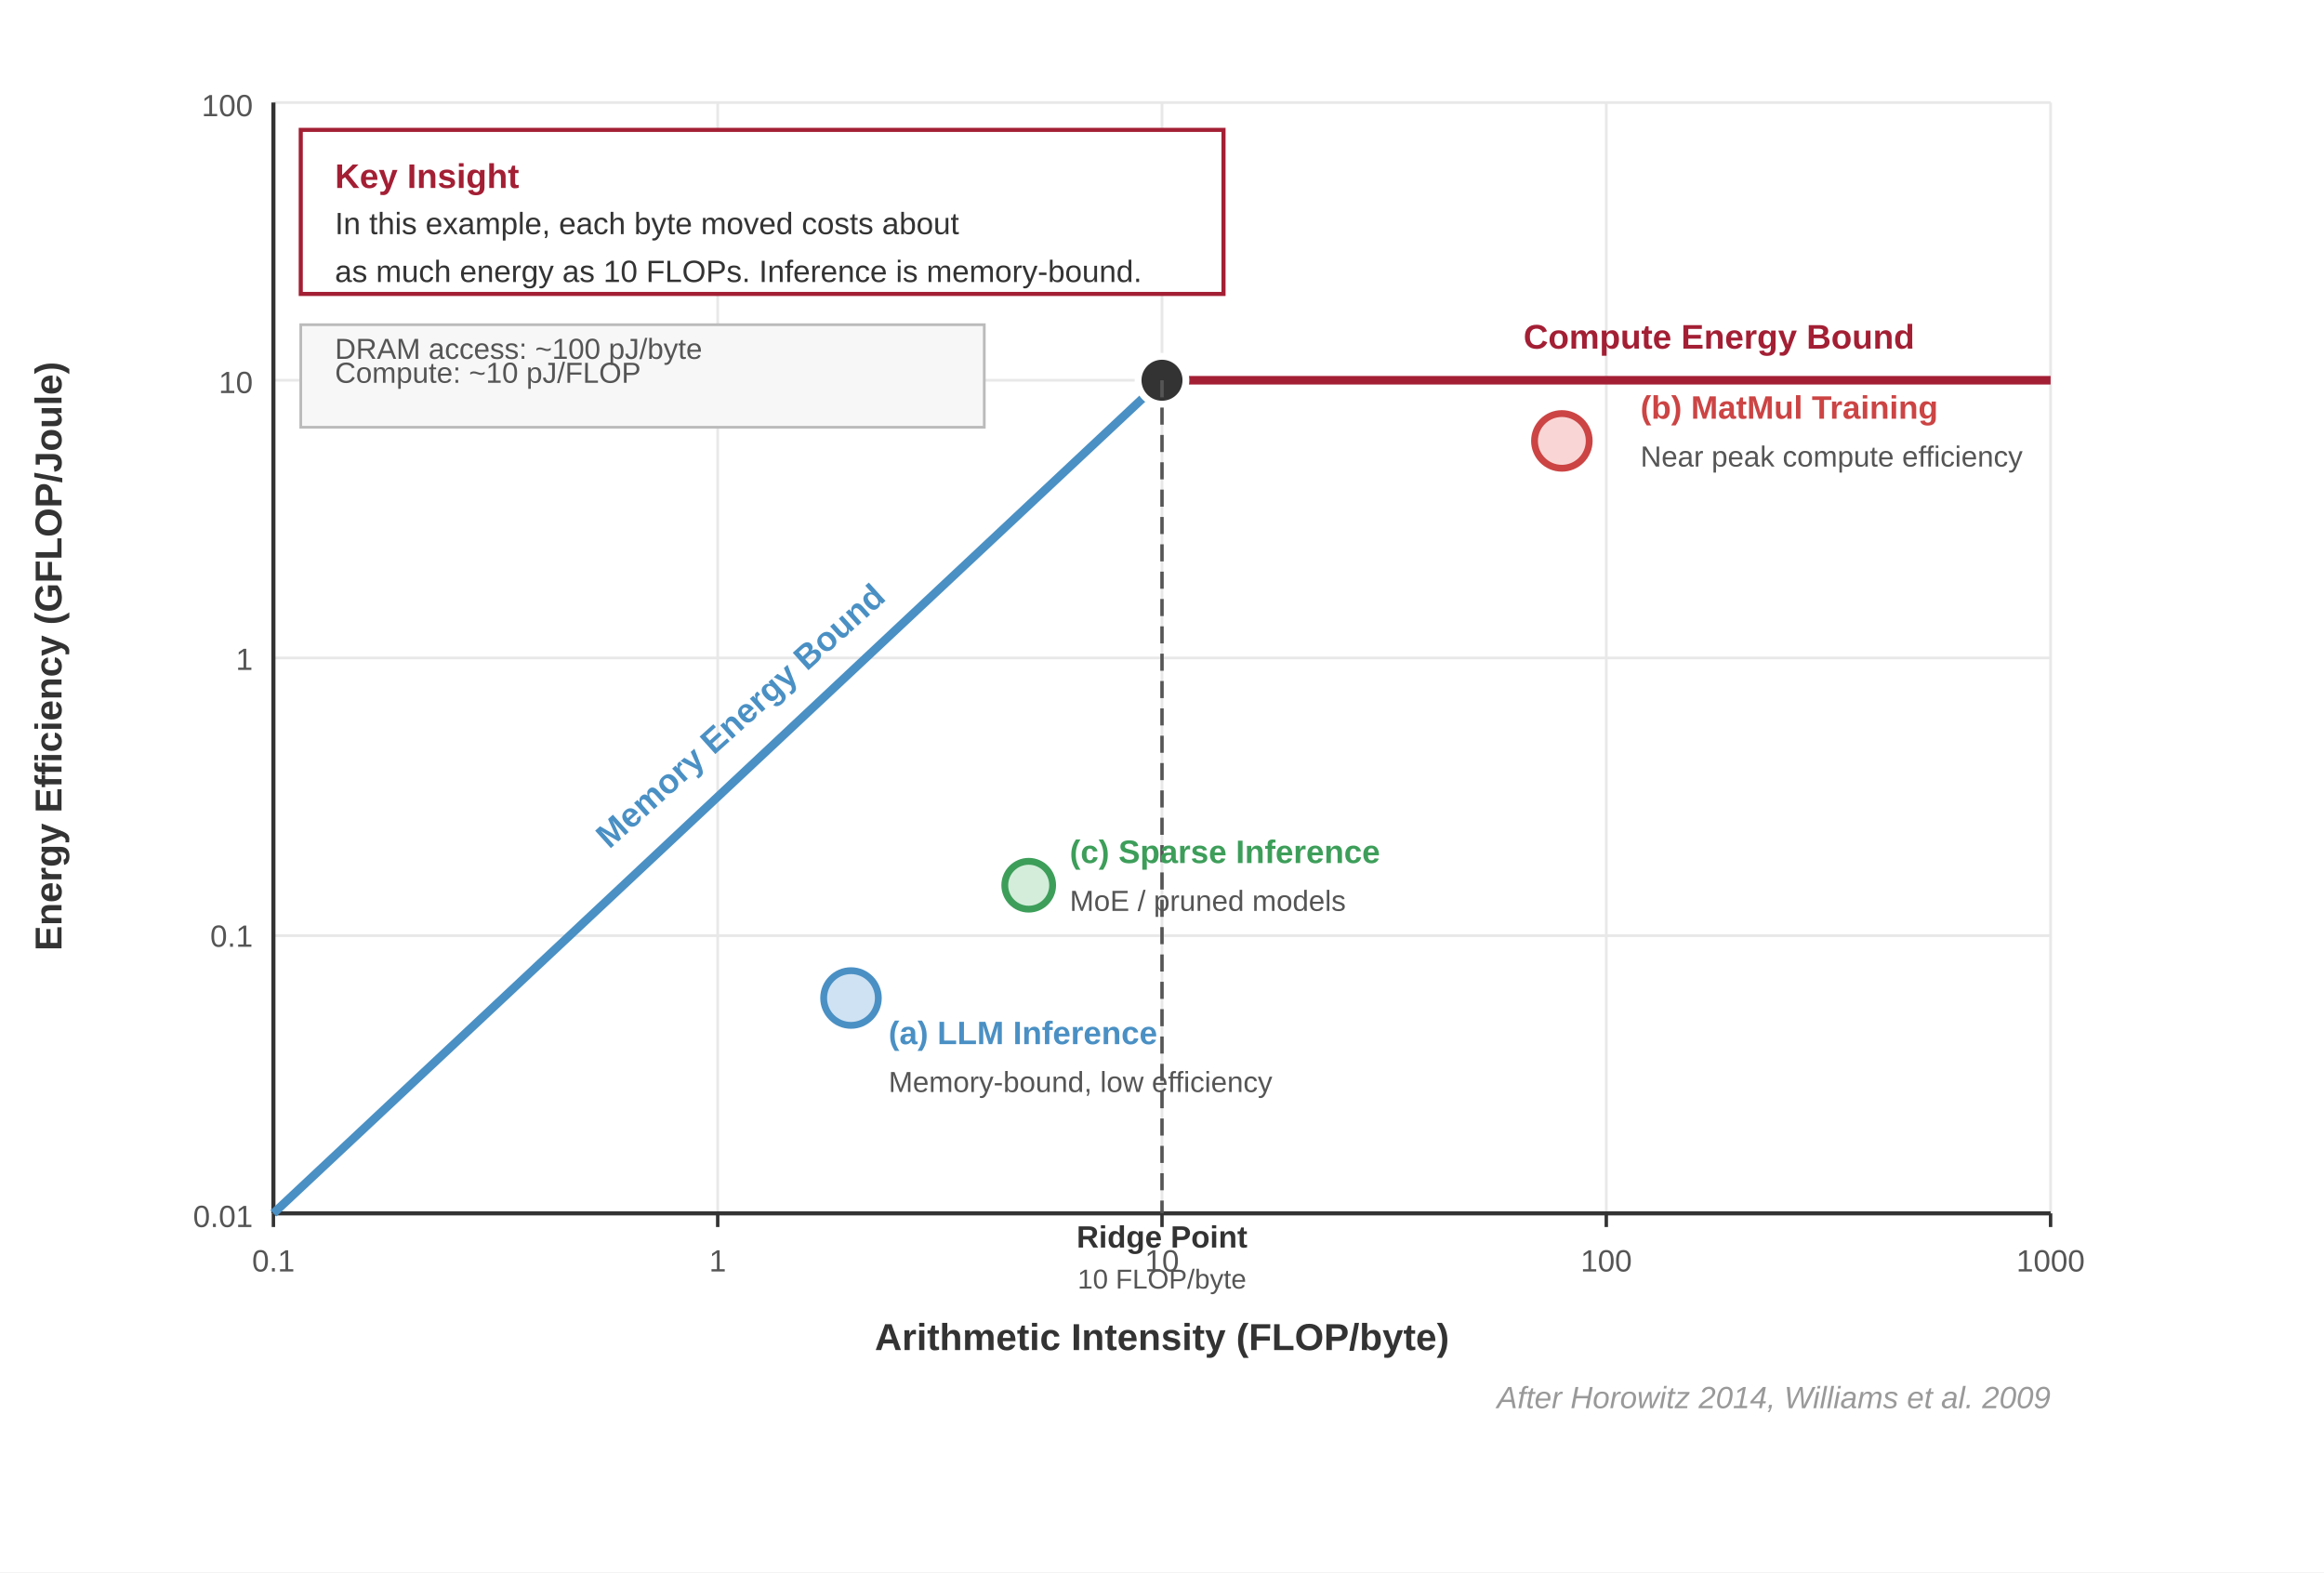
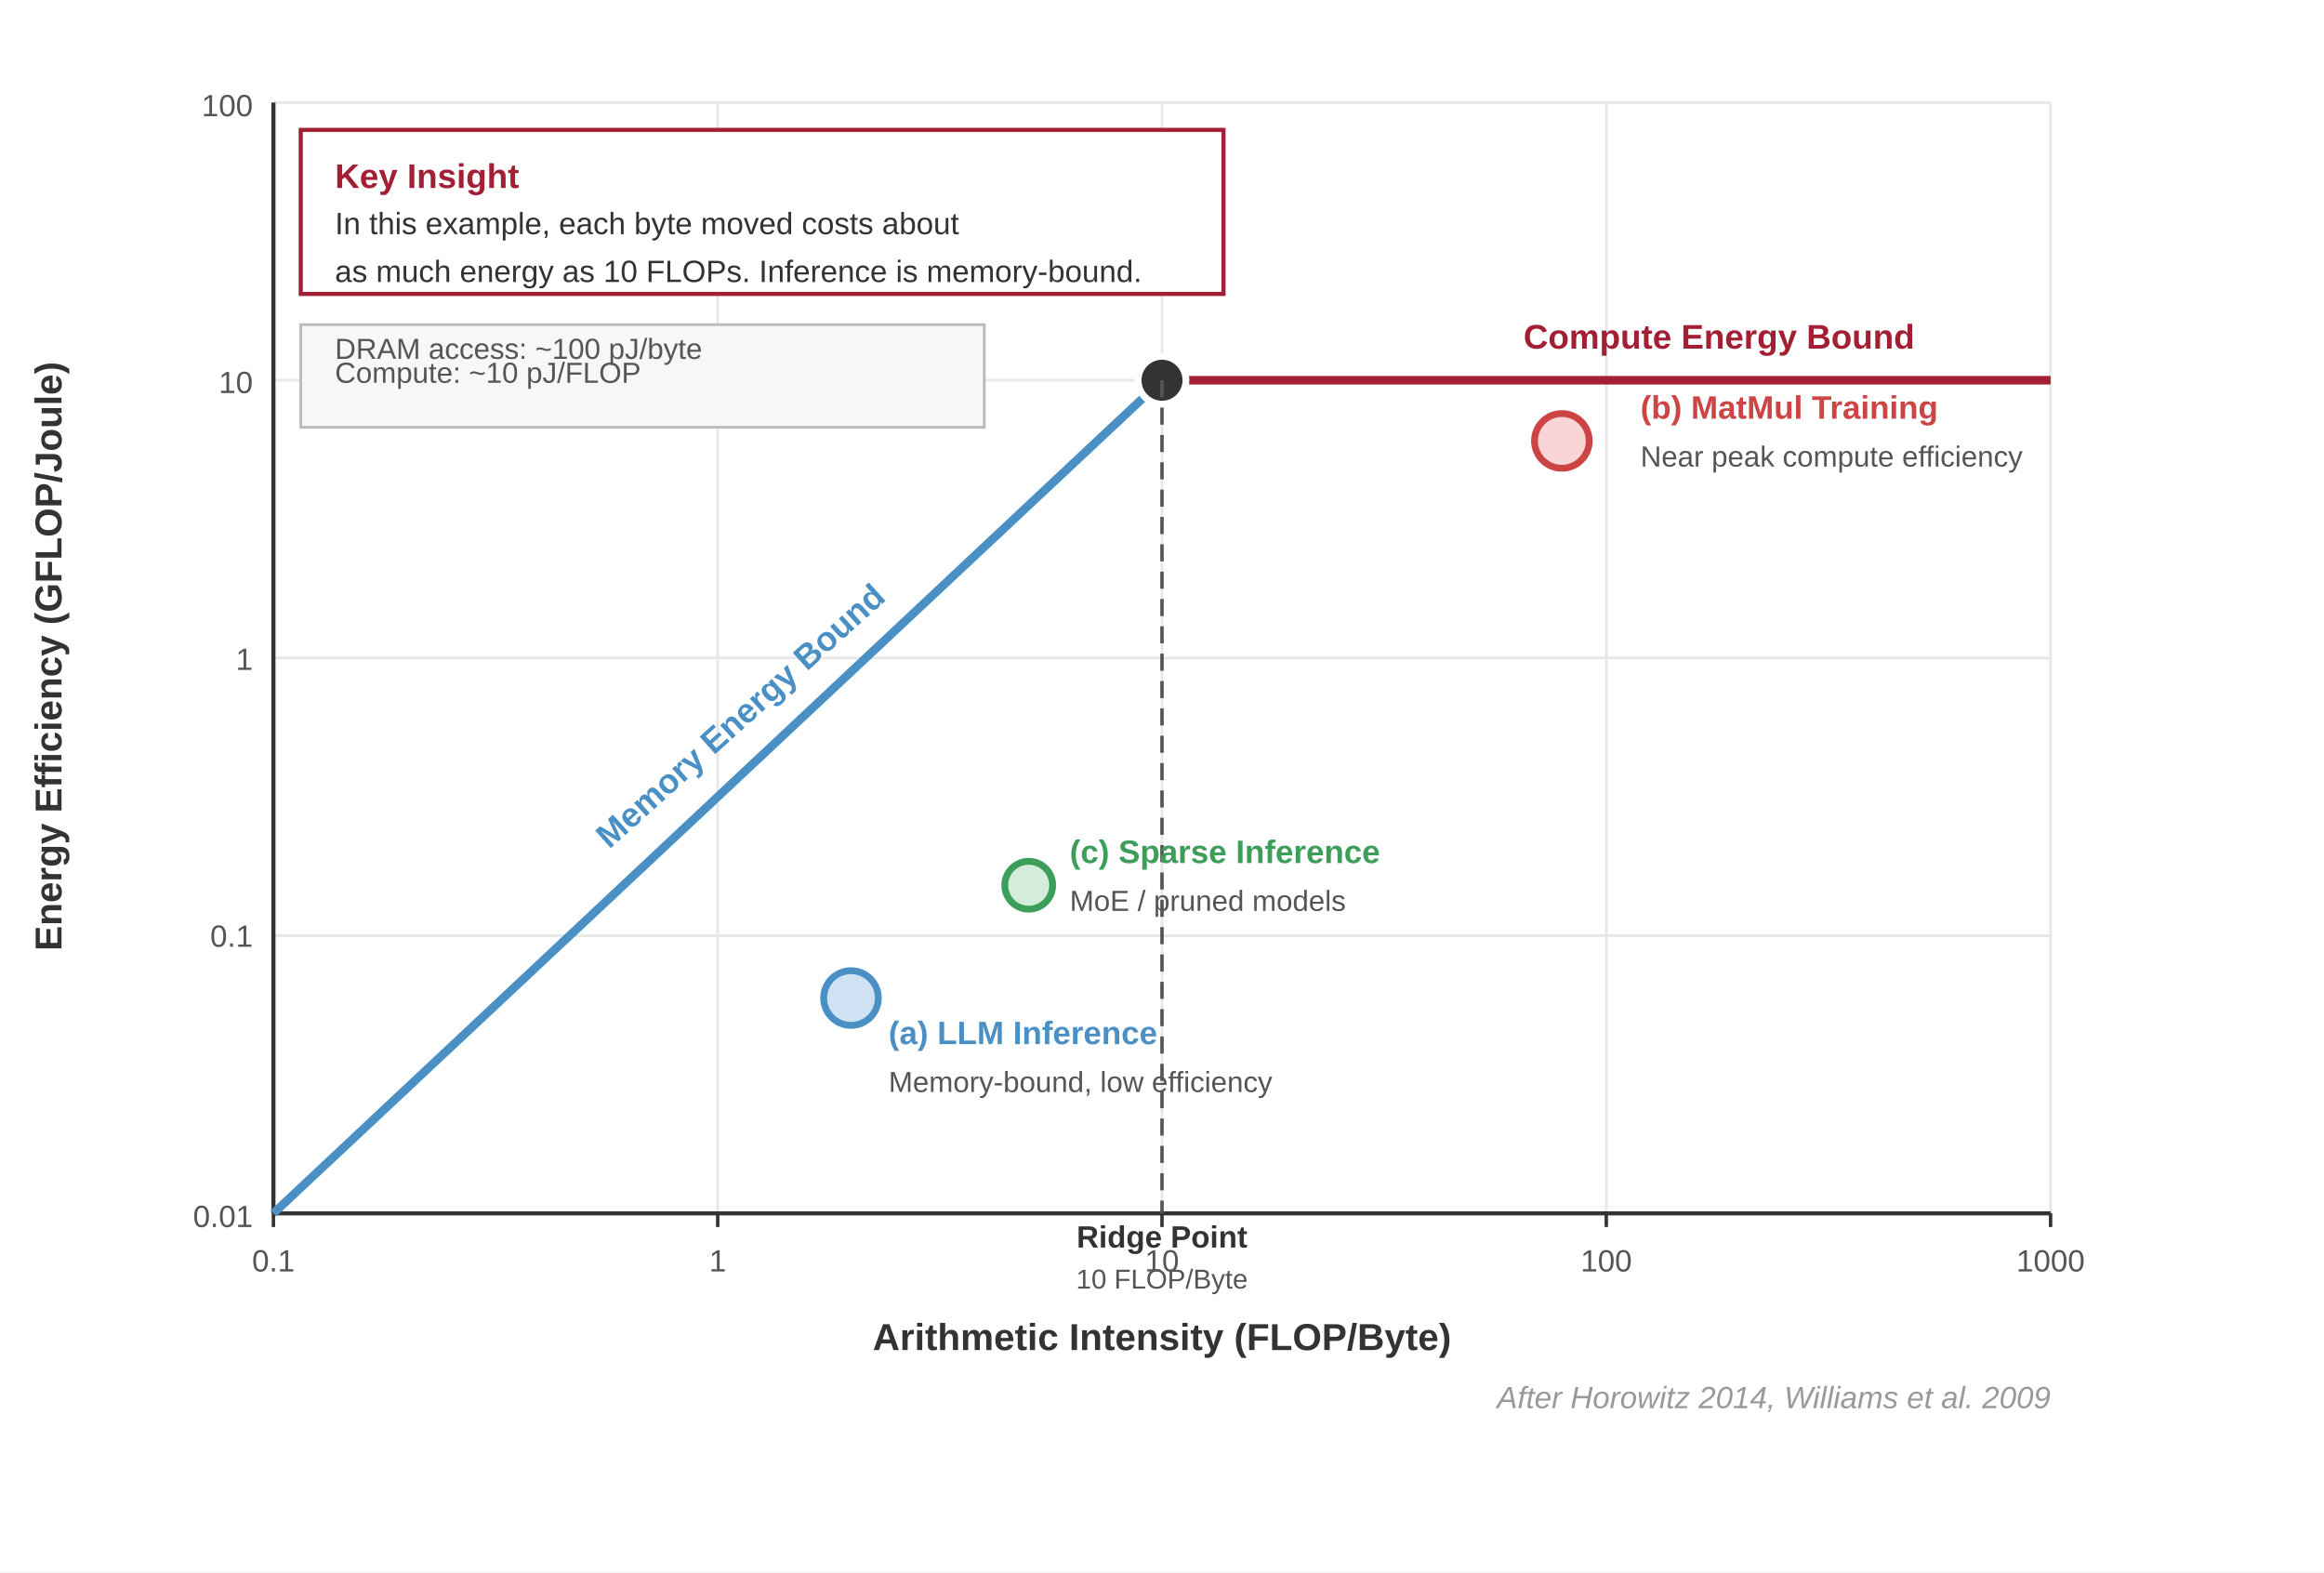
<svg xmlns="http://www.w3.org/2000/svg" font-family="Arial, Helvetica, sans-serif" viewBox="0 0 680 460">
  <rect width="680" height="460" fill="#fff" />
  <defs>
    <marker id="arrow-er" markerWidth="8" markerHeight="6" refX="7" refY="3" orient="auto">
      <path d="M0,0 L8,3 L0,6 Z" fill="#333" />
    </marker>
  </defs>
  <g stroke="#e8e8e8" stroke-width="0.8">
    <line x1="80" y1="30" x2="80" y2="355" />
    <line x1="210" y1="30" x2="210" y2="355" />
    <line x1="340" y1="30" x2="340" y2="355" />
    <line x1="470" y1="30" x2="470" y2="355" />
    <line x1="600" y1="30" x2="600" y2="355" />
    <line x1="80" y1="355" x2="600" y2="355" />
    <line x1="80" y1="273.75" x2="600" y2="273.75" />
    <line x1="80" y1="192.5" x2="600" y2="192.5" />
    <line x1="80" y1="111.25" x2="600" y2="111.25" />
    <line x1="80" y1="30" x2="600" y2="30" />
  </g>
  <line x1="80" y1="355" x2="600" y2="355" stroke="#333" stroke-width="1.2" />
  <line x1="80" y1="30" x2="80" y2="355" stroke="#333" stroke-width="1.2" />
  <g font-size="9" fill="#555" text-anchor="end">
    <text x="74" y="359">0.01</text>
    <text x="74" y="277">0.1</text>
    <text x="74" y="196">1</text>
    <text x="74" y="115">10</text>
    <text x="74" y="34">100</text>
  </g>
  <text x="18" y="192" text-anchor="middle" font-size="11" font-weight="600" fill="#333" transform="rotate(-90,18,192)">Energy Efficiency (GFLOP/Joule)</text>
  <g font-size="9" fill="#555" text-anchor="middle">
    <text x="80" y="372">0.1</text>
    <text x="210" y="372">1</text>
    <text x="340" y="372">10</text>
    <text x="470" y="372">100</text>
    <text x="600" y="372">1000</text>
  </g>
-   <text x="340" y="395" text-anchor="middle" font-size="11" font-weight="600" fill="#333">Arithmetic Intensity (FLOP/byte)</text>
+   <text x="340" y="395" text-anchor="middle" font-size="11" font-weight="600" fill="#333">Arithmetic Intensity (FLOP/Byte)</text>
  <g stroke="#333" stroke-width="1">
    <line x1="80" y1="355" x2="80" y2="359" />
    <line x1="210" y1="355" x2="210" y2="359" />
    <line x1="340" y1="355" x2="340" y2="359" />
    <line x1="470" y1="355" x2="470" y2="359" />
    <line x1="600" y1="355" x2="600" y2="359" />
  </g>
  <line x1="80" y1="355" x2="340" y2="111.25" stroke="#4a90c4" stroke-width="2.5" />
  <line x1="340" y1="111.25" x2="600" y2="111.25" stroke="#a31f34" stroke-width="2.5" />
  <circle cx="340" cy="111.25" r="7" fill="#333" stroke="#fff" stroke-width="2" />
  <line x1="340" y1="111.25" x2="340" y2="355" stroke="#555" stroke-width="1" stroke-dasharray="5,3" />
  <text x="340" y="365" text-anchor="middle" font-size="9" font-weight="700" fill="#333">Ridge Point</text>
-   <text x="340" y="377" text-anchor="middle" font-size="8" fill="#555">10 FLOP/byte</text>
+   <text x="340" y="377" text-anchor="middle" font-size="8" fill="#555">10 FLOP/Byte</text>
  <text x="222.0" y="220" text-anchor="middle" font-size="10" font-weight="700" fill="#4a90c4" transform="rotate(-42,210,220)">Memory Energy Bound</text>
  <text x="503" y="102" text-anchor="middle" font-size="10" font-weight="700" fill="#a31f34">Compute Energy Bound</text>
  <circle cx="249" cy="292" r="8" fill="#cfe2f3" stroke="#4a90c4" stroke-width="2" />
  <text x="260" y="305.5" font-size="9.5" font-weight="700" fill="#4a90c4">(a) LLM Inference</text>
  <text x="260" y="319.5" font-size="8.5" fill="#555">Memory-bound, low efficiency</text>
  <circle cx="457" cy="129" r="8" fill="#f9d6d5" stroke="#c44" stroke-width="2" />
  <text x="480.0" y="122.5" font-size="9.5" font-weight="700" fill="#c44">(b) MatMul Training</text>
  <text x="480.0" y="136.5" font-size="8.5" fill="#555">Near peak compute efficiency</text>
  <circle cx="301" cy="259" r="7" fill="#d4edda" stroke="#3d9e5a" stroke-width="2" />
  <text x="313" y="252.5" font-size="9.5" font-weight="700" fill="#3d9e5a">(c) Sparse Inference</text>
  <text x="313" y="266.5" font-size="8.5" fill="#555">MoE / pruned models</text>
  <rect x="88" y="38" width="270" height="48" fill="#fff" stroke="#a31f34" stroke-width="1.2" />
  <text x="98" y="55" font-size="10" font-weight="700" fill="#a31f34">Key Insight</text>
  <text x="98" y="68.5" font-size="9" fill="#333">In this example, each byte moved costs about</text>
  <text x="98" y="82.5" font-size="9" fill="#333">as much energy as 10 FLOPs. Inference is memory-bound.</text>
  <rect x="88" y="95" width="200" height="30" fill="#f7f7f7" stroke="#bbb" stroke-width="0.8" />
  <text x="98" y="105" font-size="8.5" fill="#555">DRAM access: ~100 pJ/byte</text>
  <text x="98" y="112" font-size="8.5" fill="#555">Compute: ~10 pJ/FLOP</text>
  <text x="600" y="412" text-anchor="end" font-size="9" fill="#999" font-style="italic">After Horowitz 2014, Williams et al. 2009</text>
</svg>
